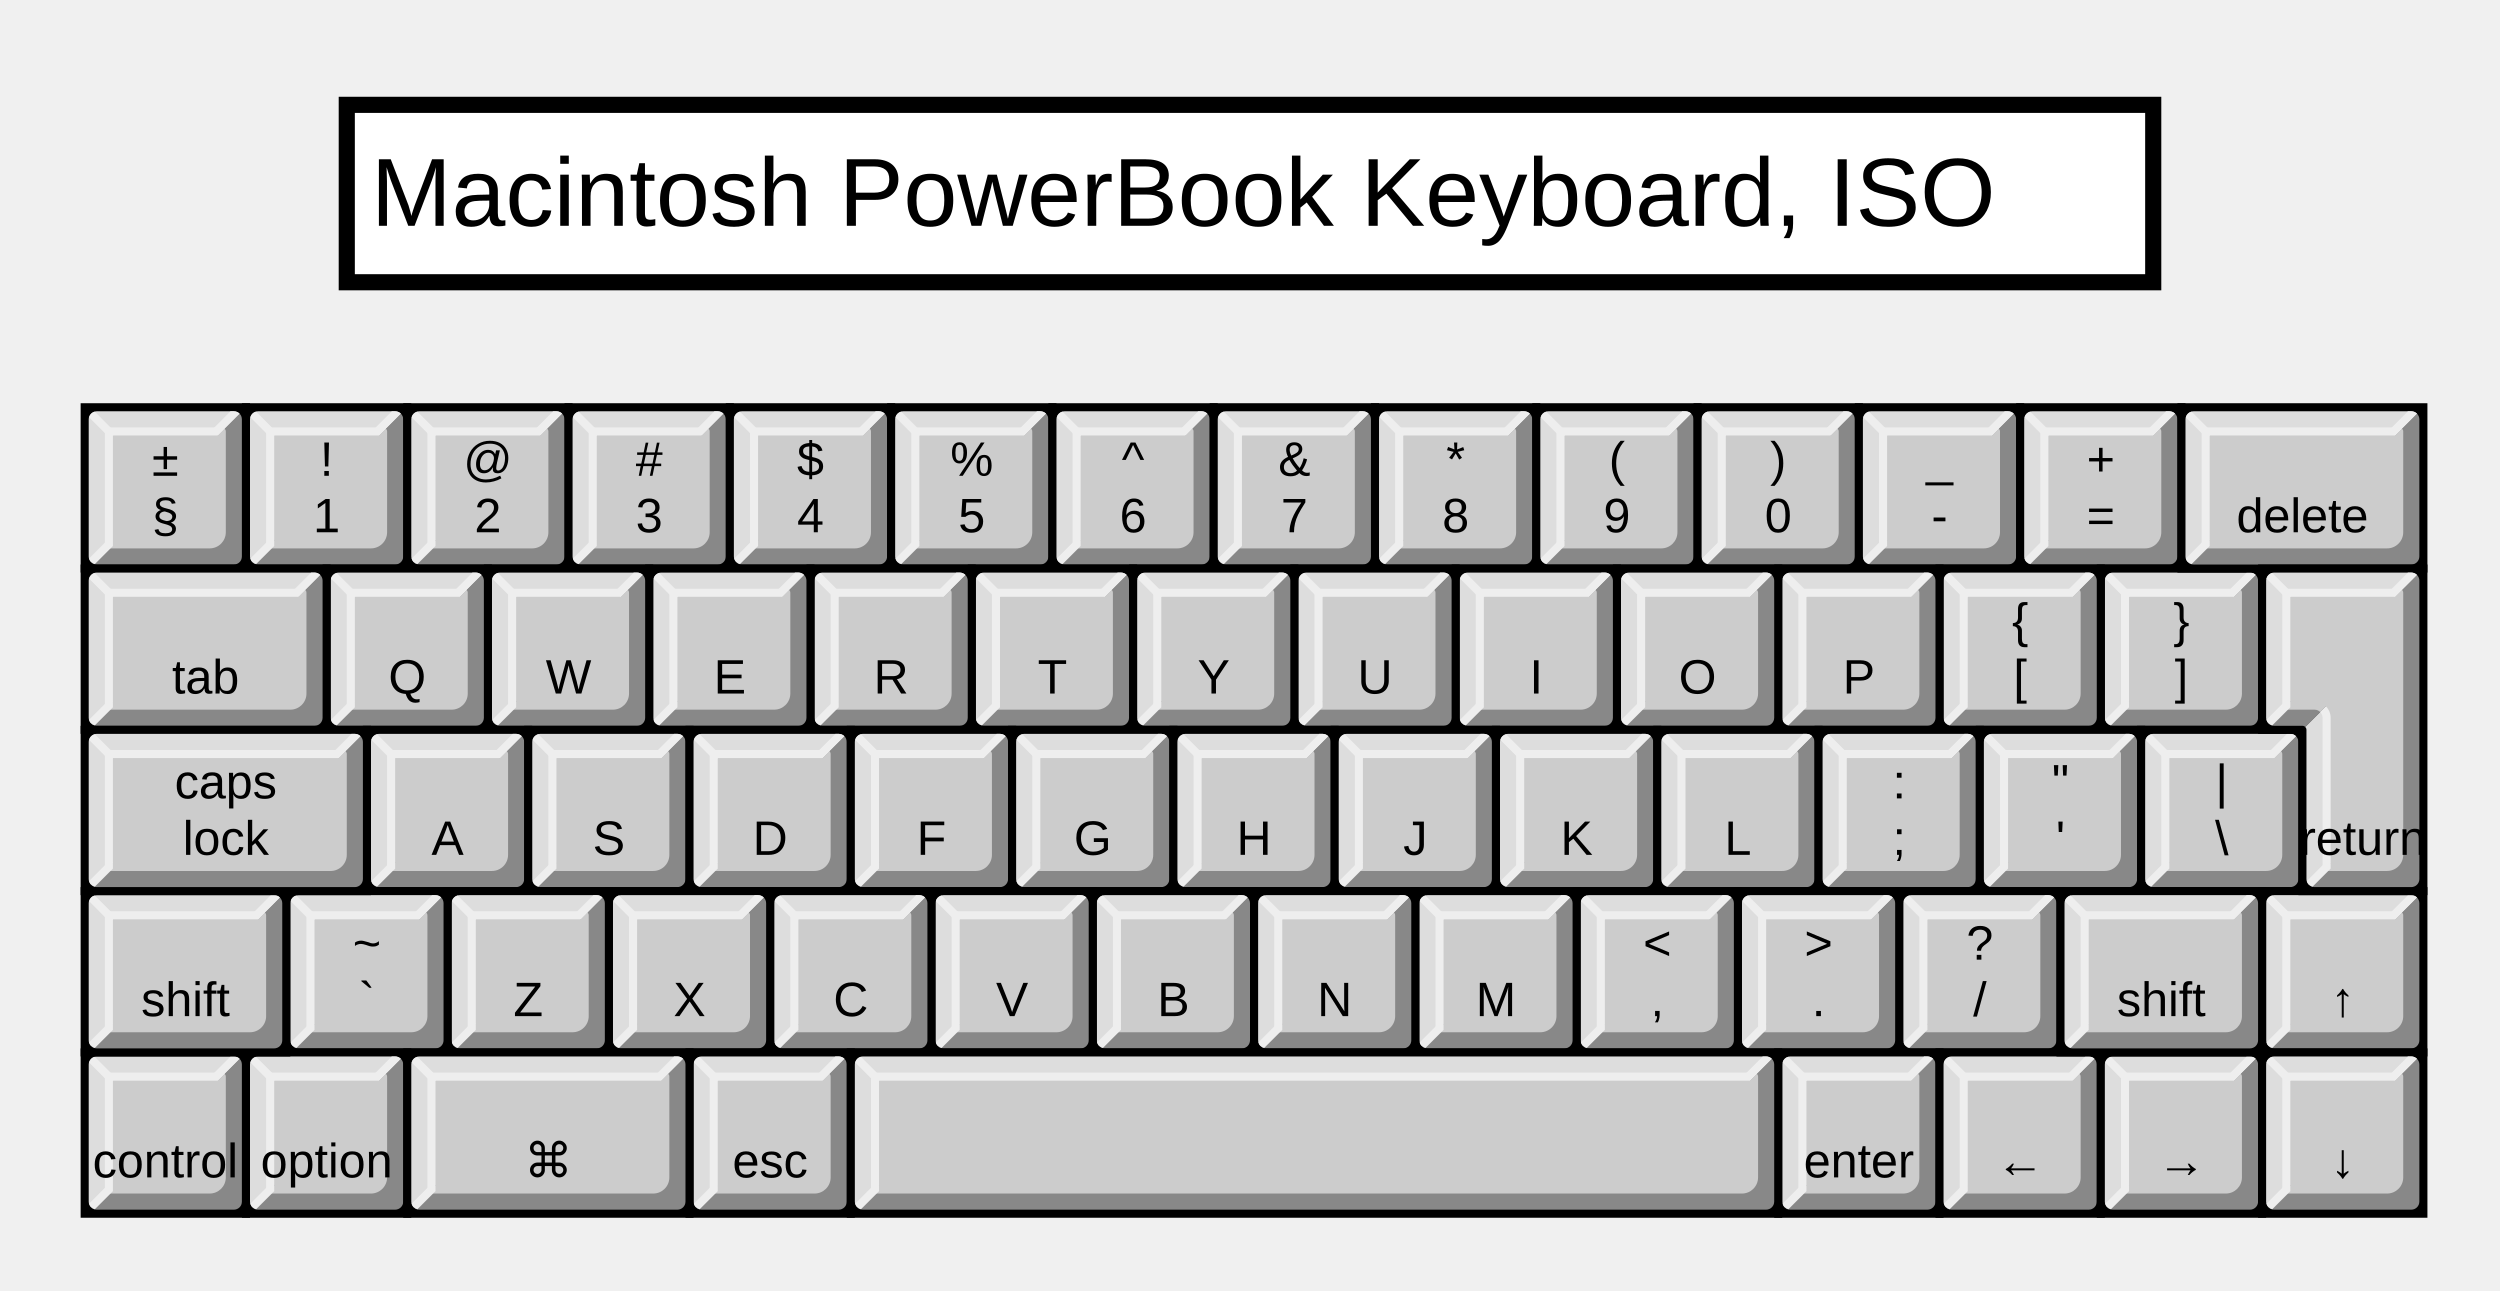
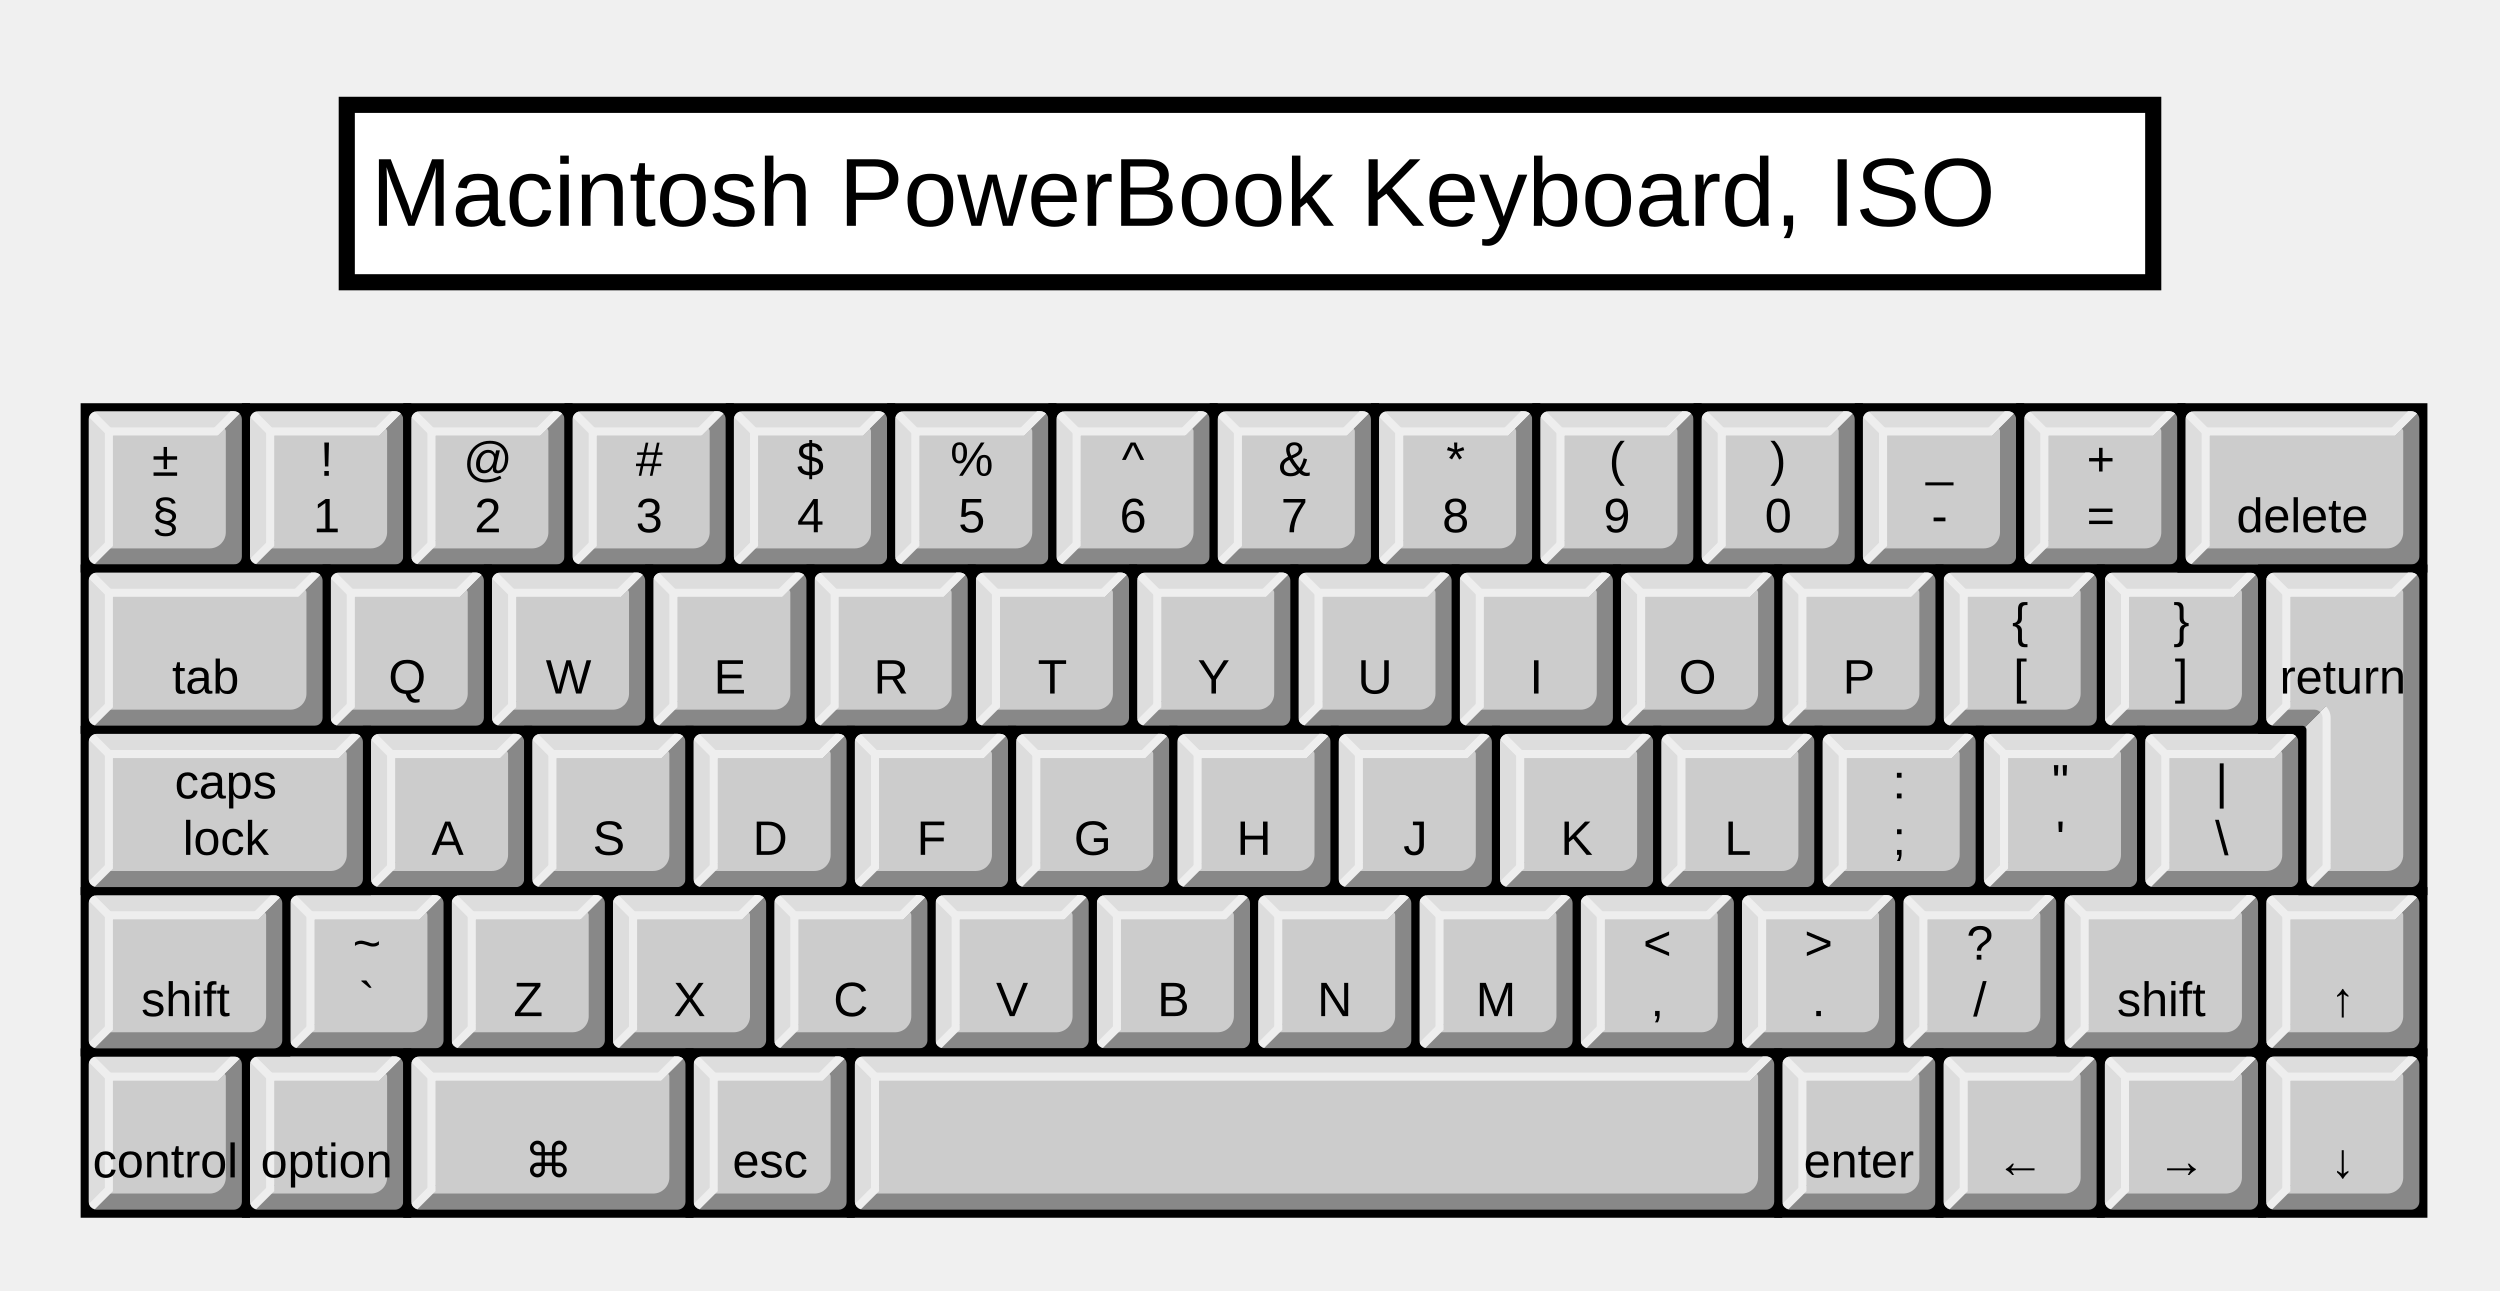
<svg xmlns="http://www.w3.org/2000/svg" xmlns:xlink="http://www.w3.org/1999/xlink" version="1.1" width="620" height="320" viewBox="0 0 310 160">
  <defs>
    <g id="shape0">
-       <path fill="#000000" d="M 16 5 L 16 16 L 5 16 L 5 5 Z M 0 0 L 0 5 L 0 16 L 0 21 L 21 21 L 21 16 L 21 5 L 21 0 Z" />
-       <path fill="#888888" d="M 19.707 1.293 L 16 5 L 16 16 L 5 16 L 1.293 19.707 C 1.474 19.888 1.724 20 2 20 L 19 20 C 19.553 20 20 19.553 20 19 L 20 16 L 20 5 L 20 2 C 20 1.724 19.888 1.474 19.707 1.293 Z" />
-       <path fill="#DDDDDD" d="M 2 1 C 1.448 1 1 1.448 1 2 L 1 5 L 1 16 L 1 19 C 1 19.276 1.112 19.526 1.293 19.707 L 5 16 L 5 16 L 5 5 L 16 5 L 16 5 L 19.707 1.293 C 19.526 1.112 19.276 1 19 1 Z" />
-       <path fill="#EEEEEE" d="M 3.5 3 C 3.224 3 3 3.224 3 3.5 L 3 5 L 3 16 L 3 17.5 C 3 17.639 3.056 17.764 3.146 17.854 L 5 16 L 5 16 L 5 5 L 16 5 L 16 5 L 17.854 3.146 C 17.764 3.056 17.639 3 17.5 3 Z" />
-       <path fill="#CCCCCC" d="M 17.854 3.146 L 17 4 L 4 4 L 4 5 L 4 16 L 4 17 L 3.146 17.854 C 3.237 17.944 3.362 18 3.5 18 L 16 18 L 16 18 L 16 18 C 17.104 18 18 17.104 18 16 L 18 16 L 18 5 L 18 3.5 C 18 3.362 17.944 3.237 17.854 3.146 Z" />
-       <path fill="#EEEEEE" d="M 18.586 1 L 16.293 3.293 L 17 4 L 19.707 1.293 C 19.526 1.112 19.276 1 19 1 Z M 1.756 1.049 C 1.405 1.14 1.14 1.405 1.049 1.756 L 3.646 4.353 L 4.354 3.646 L 1.756 1.049 Z M 3.646 16.646 L 1.049 19.244 C 1.14 19.595 1.405 19.86 1.756 19.951 L 4 17.707 L 4 17 L 3.646 16.646 Z" />
+       <g>
+         <path d="M 16 5 L 16 16 L 5 16 L 5 5 Z M 0 0 L 0 5 L 0 16 L 0 21 L 21 21 L 21 16 L 21 5 L 21 0 Z" fill="#000000" />
+         <path d="M 19.707 1.293 L 16 5 L 16 16 L 5 16 L 1.293 19.707 C 1.474 19.888 1.724 20 2 20 L 19 20 C 19.553 20 20 19.553 20 19 L 20 16 L 20 5 L 20 2 C 20 1.724 19.888 1.474 19.707 1.293 Z" fill="#888888" />
+         <path d="M 2 1 C 1.448 1 1 1.448 1 2 L 1 5 L 1 16 L 1 19 C 1 19.276 1.112 19.526 1.293 19.707 L 5 16 L 5 16 L 5 5 L 16 5 L 16 5 L 19.707 1.293 C 19.526 1.112 19.276 1 19 1 Z" fill="#dddddd" />
+         <path d="M 3.5 3 C 3.224 3 3 3.224 3 3.5 L 3 5 L 3 16 L 3 17.5 C 3 17.639 3.056 17.764 3.146 17.854 L 5 16 L 5 16 L 5 5 L 16 5 L 16 5 L 17.854 3.146 C 17.764 3.056 17.639 3 17.5 3 Z" fill="#eeeeee" />
+         <path d="M 17.854 3.146 L 17 4 L 4 4 L 4 5 L 4 16 L 4 17 L 3.146 17.854 C 3.237 17.944 3.362 18 3.5 18 L 16 18 L 16 18 L 16 18 C 17.104 18 18 17.104 18 16 L 18 16 L 18 5 L 18 3.5 C 18 3.362 17.944 3.237 17.854 3.146 Z" fill="#cccccc" />
+         <path d="M 18.586 1 L 16.293 3.293 L 17 4 L 19.707 1.293 C 19.526 1.112 19.276 1 19 1 Z M 1.756 1.049 C 1.405 1.14 1.14 1.405 1.049 1.756 L 3.646 4.353 L 4.354 3.646 L 1.756 1.049 Z M 3.646 16.646 L 1.049 19.244 C 1.14 19.595 1.405 19.86 1.756 19.951 L 4 17.707 L 4 17 L 3.646 16.646 Z" fill="#eeeeee" />
+       </g>
    </g>
    <g id="shape1">
-       <path fill="#000000" d="M 21 5 L 21 16 L 5 16 L 5 5 Z M 0 0 L 0 5 L 0 16 L 0 21 L 26 21 L 26 16 L 26 5 L 26 0 Z" />
-       <path fill="#888888" d="M 24.707 1.293 L 21 5 L 21 16 L 5 16 L 1.293 19.707 C 1.474 19.888 1.724 20 2 20 L 24 20 C 24.553 20 25 19.553 25 19 L 25 16 L 25 5 L 25 2 C 25 1.724 24.888 1.474 24.707 1.293 Z" />
-       <path fill="#DDDDDD" d="M 2 1 C 1.448 1 1 1.448 1 2 L 1 5 L 1 16 L 1 19 C 1 19.276 1.112 19.526 1.293 19.707 L 5 16 L 5 16 L 5 5 L 21 5 L 21 5 L 24.707 1.293 C 24.526 1.112 24.276 1 24 1 Z" />
-       <path fill="#EEEEEE" d="M 3.5 3 C 3.224 3 3 3.224 3 3.5 L 3 5 L 3 16 L 3 17.5 C 3 17.639 3.056 17.764 3.146 17.854 L 5 16 L 5 16 L 5 5 L 21 5 L 21 5 L 22.854 3.146 C 22.764 3.056 22.639 3 22.5 3 Z" />
-       <path fill="#CCCCCC" d="M 22.854 3.146 L 22 4 L 4 4 L 4 5 L 4 16 L 4 17 L 3.146 17.854 C 3.237 17.944 3.362 18 3.5 18 L 21 18 L 21 18 L 21 18 C 22.104 18 23 17.104 23 16 L 23 16 L 23 5 L 23 3.5 C 23 3.362 22.944 3.237 22.854 3.146 Z" />
-       <path fill="#EEEEEE" d="M 23.586 1 L 21.293 3.293 L 22 4 L 24.707 1.293 C 24.526 1.112 24.276 1 24 1 Z M 1.756 1.049 C 1.405 1.14 1.14 1.405 1.049 1.756 L 3.646 4.353 L 4.354 3.646 L 1.756 1.049 Z M 3.646 16.646 L 1.049 19.244 C 1.14 19.595 1.405 19.86 1.756 19.951 L 4 17.707 L 4 17 L 3.646 16.646 Z" />
+       <g>
+         <path d="M 21 5 L 21 16 L 5 16 L 5 5 Z M 0 0 L 0 5 L 0 16 L 0 21 L 26 21 L 26 16 L 26 5 L 26 0 Z" fill="#000000" />
+         <path d="M 24.707 1.293 L 21 5 L 21 16 L 5 16 L 1.293 19.707 C 1.474 19.888 1.724 20 2 20 L 24 20 C 24.553 20 25 19.553 25 19 L 25 16 L 25 5 L 25 2 C 25 1.724 24.888 1.474 24.707 1.293 Z" fill="#888888" />
+         <path d="M 2 1 C 1.448 1 1 1.448 1 2 L 1 5 L 1 16 L 1 19 C 1 19.276 1.112 19.526 1.293 19.707 L 5 16 L 5 16 L 5 5 L 21 5 L 21 5 L 24.707 1.293 C 24.526 1.112 24.276 1 24 1 Z" fill="#dddddd" />
+         <path d="M 3.5 3 C 3.224 3 3 3.224 3 3.5 L 3 5 L 3 16 L 3 17.5 C 3 17.639 3.056 17.764 3.146 17.854 L 5 16 L 5 16 L 5 5 L 21 5 L 21 5 L 22.854 3.146 C 22.764 3.056 22.639 3 22.5 3 Z" fill="#eeeeee" />
+         <path d="M 22.854 3.146 L 22 4 L 4 4 L 4 5 L 4 16 L 4 17 L 3.146 17.854 C 3.237 17.944 3.362 18 3.5 18 L 21 18 L 21 18 L 21 18 C 22.104 18 23 17.104 23 16 L 23 16 L 23 5 L 23 3.5 C 23 3.362 22.944 3.237 22.854 3.146 Z" fill="#cccccc" />
+         <path d="M 23.586 1 L 21.293 3.293 L 22 4 L 24.707 1.293 C 24.526 1.112 24.276 1 24 1 Z M 1.756 1.049 C 1.405 1.14 1.14 1.405 1.049 1.756 L 3.646 4.353 L 4.354 3.646 L 1.756 1.049 Z M 3.646 16.646 L 1.049 19.244 C 1.14 19.595 1.405 19.86 1.756 19.951 L 4 17.707 L 4 17 L 3.646 16.646 Z" fill="#eeeeee" />
+       </g>
    </g>
    <g id="shape2">
-       <path fill="#000000" d="M 0 0 L 0 5 L 0 16 L 0 21 L 26 21 L 26 16 L 5 16 L 5 5 L 26 5 L 26 0 Z M 26 0 L 26 5 L 26 16 L 26 21 L 31 21 L 31 16 L 31 5 L 31 0 Z" />
-       <path fill="#888888" d="M 5 16 L 1.293 19.707 C 1.474 19.888 1.724 20 2 20 L 26 20 L 26 16 Z M 29.707 1.293 L 26 5 L 26 16 L 26 20 L 29 20 C 29.553 20 30 19.553 30 19 L 30 16 L 30 5 L 30 2 C 30 1.724 29.888 1.474 29.707 1.293 Z" />
-       <path fill="#DDDDDD" d="M 26 1 L 26 5 L 29.707 1.293 C 29.526 1.112 29.276 1 29 1 Z M 2 1 C 1.448 1 1 1.448 1 2 L 1 5 L 1 16 L 1 19 C 1 19.276 1.112 19.526 1.293 19.707 L 5 16 L 5 16 L 5 5 L 26 5 L 26 1 Z" />
-       <path fill="#EEEEEE" d="M 26 3 L 26 5 L 27.854 3.146 C 27.764 3.056 27.639 3 27.5 3 Z M 3.5 3 C 3.224 3 3 3.224 3 3.5 L 3 5 L 3 16 L 3 17.5 C 3 17.639 3.056 17.764 3.146 17.854 L 5 16 L 5 16 L 5 5 L 26 5 L 26 3 Z" />
-       <path fill="#CCCCCC" d="M 27.854 3.146 L 27 4 L 26 4 L 26 5 L 26 5 L 26 4 L 4 4 L 4 5 L 4 16 L 4 17 L 3.146 17.854 C 3.237 17.944 3.362 18 3.5 18 L 26 18 L 26 16 L 26 16 L 26 18 C 27.104 18 28 17.104 28 16 L 28 16 L 28 5 L 28 3.5 C 28 3.362 27.944 3.237 27.854 3.146 Z" />
-       <path fill="#EEEEEE" d="M 28.586 1 L 26.293 3.293 L 27 4 L 29.707 1.293 C 29.526 1.112 29.276 1 29 1 Z M 1.756 1.049 C 1.405 1.14 1.14 1.405 1.049 1.756 L 3.646 4.353 L 4.354 3.646 L 1.756 1.049 Z M 3.646 16.646 L 1.049 19.244 C 1.14 19.595 1.405 19.86 1.756 19.951 L 4 17.707 L 4 17 L 3.646 16.646 Z" />
+       <g>
+         <path d="M 0 0 L 0 5 L 0 16 L 0 21 L 26 21 L 26 16 L 5 16 L 5 5 L 26 5 L 26 0 Z M 26 0 L 26 5 L 26 16 L 26 21 L 31 21 L 31 16 L 31 5 L 31 0 Z" fill="#000000" />
+         <path d="M 5 16 L 1.293 19.707 C 1.474 19.888 1.724 20 2 20 L 26 20 L 26 16 Z M 29.707 1.293 L 26 5 L 26 16 L 26 20 L 29 20 C 29.553 20 30 19.553 30 19 L 30 16 L 30 5 L 30 2 C 30 1.724 29.888 1.474 29.707 1.293 Z" fill="#888888" />
+         <path d="M 26 1 L 26 5 L 29.707 1.293 C 29.526 1.112 29.276 1 29 1 Z M 2 1 C 1.448 1 1 1.448 1 2 L 1 5 L 1 16 L 1 19 C 1 19.276 1.112 19.526 1.293 19.707 L 5 16 L 5 16 L 5 5 L 26 5 L 26 1 Z" fill="#dddddd" />
+         <path d="M 26 3 L 26 5 L 27.854 3.146 C 27.764 3.056 27.639 3 27.5 3 Z M 3.5 3 C 3.224 3 3 3.224 3 3.5 L 3 5 L 3 16 L 3 17.5 C 3 17.639 3.056 17.764 3.146 17.854 L 5 16 L 5 16 L 5 5 L 26 5 L 26 3 Z" fill="#eeeeee" />
+         <path d="M 27.854 3.146 L 27 4 L 26 4 L 26 5 L 26 5 L 26 4 L 4 4 L 4 5 L 4 16 L 4 17 L 3.146 17.854 C 3.237 17.944 3.362 18 3.5 18 L 26 18 L 26 16 L 26 16 L 26 18 C 27.104 18 28 17.104 28 16 L 28 16 L 28 5 L 28 3.5 C 28 3.362 27.944 3.237 27.854 3.146 Z" fill="#cccccc" />
+         <path d="M 28.586 1 L 26.293 3.293 L 27 4 L 29.707 1.293 C 29.526 1.112 29.276 1 29 1 Z M 1.756 1.049 C 1.405 1.14 1.14 1.405 1.049 1.756 L 3.646 4.353 L 4.354 3.646 L 1.756 1.049 Z M 3.646 16.646 L 1.049 19.244 C 1.14 19.595 1.405 19.86 1.756 19.951 L 4 17.707 L 4 17 L 3.646 16.646 Z" fill="#eeeeee" />
+       </g>
    </g>
    <g id="shape3">
-       <path fill="#000000" d="M 0 0 L 0 5 L 0 16 L 0 21 L 31 21 L 31 16 L 5 16 L 5 5 L 31 5 L 31 0 Z M 31 0 L 31 5 L 31 16 L 31 21 L 36 21 L 36 16 L 36 5 L 36 0 Z" />
-       <path fill="#888888" d="M 5 16 L 1.293 19.707 C 1.474 19.888 1.724 20 2 20 L 31 20 L 31 16 Z M 34.707 1.293 L 31 5 L 31 16 L 31 20 L 34 20 C 34.553 20 35 19.553 35 19 L 35 16 L 35 5 L 35 2 C 35 1.724 34.888 1.474 34.707 1.293 Z" />
-       <path fill="#DDDDDD" d="M 31 1 L 31 5 L 34.707 1.293 C 34.526 1.112 34.276 1 34 1 Z M 2 1 C 1.448 1 1 1.448 1 2 L 1 5 L 1 16 L 1 19 C 1 19.276 1.112 19.526 1.293 19.707 L 5 16 L 5 16 L 5 5 L 31 5 L 31 1 Z" />
-       <path fill="#EEEEEE" d="M 31 3 L 31 5 L 32.854 3.146 C 32.764 3.056 32.639 3 32.5 3 Z M 3.5 3 C 3.224 3 3 3.224 3 3.5 L 3 5 L 3 16 L 3 17.5 C 3 17.639 3.056 17.764 3.146 17.854 L 5 16 L 5 16 L 5 5 L 31 5 L 31 3 Z" />
-       <path fill="#CCCCCC" d="M 32.854 3.146 L 32 4 L 31 4 L 31 5 L 31 5 L 31 4 L 4 4 L 4 5 L 4 16 L 4 17 L 3.146 17.854 C 3.237 17.944 3.362 18 3.5 18 L 31 18 L 31 16 L 31 16 L 31 18 C 32.104 18 33 17.104 33 16 L 33 16 L 33 5 L 33 3.5 C 33 3.362 32.944 3.237 32.854 3.146 Z" />
-       <path fill="#EEEEEE" d="M 33.586 1 L 31.293 3.293 L 32 4 L 34.707 1.293 C 34.526 1.112 34.276 1 34 1 Z M 1.756 1.049 C 1.405 1.14 1.14 1.405 1.049 1.756 L 3.646 4.353 L 4.354 3.646 L 1.756 1.049 Z M 3.646 16.646 L 1.049 19.244 C 1.14 19.595 1.405 19.86 1.756 19.951 L 4 17.707 L 4 17 L 3.646 16.646 Z" />
+       <g>
+         <path d="M 0 0 L 0 5 L 0 16 L 0 21 L 31 21 L 31 16 L 5 16 L 5 5 L 31 5 L 31 0 Z M 31 0 L 31 5 L 31 16 L 31 21 L 36 21 L 36 16 L 36 5 L 36 0 Z" fill="#000000" />
+         <path d="M 5 16 L 1.293 19.707 C 1.474 19.888 1.724 20 2 20 L 31 20 L 31 16 Z M 34.707 1.293 L 31 5 L 31 16 L 31 20 L 34 20 C 34.553 20 35 19.553 35 19 L 35 16 L 35 5 L 35 2 C 35 1.724 34.888 1.474 34.707 1.293 Z" fill="#888888" />
+         <path d="M 31 1 L 31 5 L 34.707 1.293 C 34.526 1.112 34.276 1 34 1 Z M 2 1 C 1.448 1 1 1.448 1 2 L 1 5 L 1 16 L 1 19 C 1 19.276 1.112 19.526 1.293 19.707 L 5 16 L 5 16 L 5 5 L 31 5 L 31 1 Z" fill="#dddddd" />
+         <path d="M 31 3 L 31 5 L 32.854 3.146 C 32.764 3.056 32.639 3 32.5 3 Z M 3.5 3 C 3.224 3 3 3.224 3 3.5 L 3 5 L 3 16 L 3 17.5 C 3 17.639 3.056 17.764 3.146 17.854 L 5 16 L 5 16 L 5 5 L 31 5 L 31 3 Z" fill="#eeeeee" />
+         <path d="M 32.854 3.146 L 32 4 L 31 4 L 31 5 L 31 5 L 31 4 L 4 4 L 4 5 L 4 16 L 4 17 L 3.146 17.854 C 3.237 17.944 3.362 18 3.5 18 L 31 18 L 31 16 L 31 16 L 31 18 C 32.104 18 33 17.104 33 16 L 33 16 L 33 5 L 33 3.5 C 33 3.362 32.944 3.237 32.854 3.146 Z" fill="#cccccc" />
+         <path d="M 33.586 1 L 31.293 3.293 L 32 4 L 34.707 1.293 C 34.526 1.112 34.276 1 34 1 Z M 1.756 1.049 C 1.405 1.14 1.14 1.405 1.049 1.756 L 3.646 4.353 L 4.354 3.646 L 1.756 1.049 Z M 3.646 16.646 L 1.049 19.244 C 1.14 19.595 1.405 19.86 1.756 19.951 L 4 17.707 L 4 17 L 3.646 16.646 Z" fill="#eeeeee" />
+       </g>
    </g>
    <g id="shape4">
-       <path fill="#000000" d="M 111 5 L 111 16 L 5 16 L 5 5 Z M 0 0 L 0 5 L 0 16 L 0 21 L 116 21 L 116 16 L 116 5 L 116 0 Z" />
-       <path fill="#888888" d="M 114.707 1.293 L 111 5 L 111 16 L 5 16 L 1.293 19.707 C 1.474 19.888 1.724 20 2 20 L 114 20 C 114.553 20 115 19.553 115 19 L 115 16 L 115 5 L 115 2 C 115 1.724 114.888 1.474 114.707 1.293 Z" />
-       <path fill="#DDDDDD" d="M 2 1 C 1.448 1 1 1.448 1 2 L 1 5 L 1 16 L 1 19 C 1 19.276 1.112 19.526 1.293 19.707 L 5 16 L 5 16 L 5 5 L 111 5 L 111 5 L 114.707 1.293 C 114.526 1.112 114.276 1 114 1 Z" />
-       <path fill="#EEEEEE" d="M 3.5 3 C 3.224 3 3 3.224 3 3.5 L 3 5 L 3 16 L 3 17.5 C 3 17.639 3.056 17.764 3.146 17.854 L 5 16 L 5 16 L 5 5 L 111 5 L 111 5 L 112.854 3.146 C 112.764 3.056 112.639 3 112.5 3 Z" />
-       <path fill="#CCCCCC" d="M 112.854 3.146 L 112 4 L 4 4 L 4 5 L 4 16 L 4 17 L 3.146 17.854 C 3.237 17.944 3.362 18 3.5 18 L 111 18 L 111 18 L 111 18 C 112.104 18 113 17.104 113 16 L 113 16 L 113 5 L 113 3.5 C 113 3.362 112.944 3.237 112.854 3.146 Z" />
-       <path fill="#EEEEEE" d="M 113.586 1 L 111.293 3.293 L 112 4 L 114.707 1.293 C 114.526 1.112 114.276 1 114 1 Z M 1.756 1.049 C 1.405 1.14 1.14 1.405 1.049 1.756 L 3.646 4.353 L 4.354 3.646 L 1.756 1.049 Z M 3.646 16.646 L 1.049 19.244 C 1.14 19.595 1.405 19.86 1.756 19.951 L 4 17.707 L 4 17 L 3.646 16.646 Z" />
+       <g>
+         <path d="M 111 5 L 111 16 L 5 16 L 5 5 Z M 0 0 L 0 5 L 0 16 L 0 21 L 116 21 L 116 16 L 116 5 L 116 0 Z" fill="#000000" />
+         <path d="M 114.707 1.293 L 111 5 L 111 16 L 5 16 L 1.293 19.707 C 1.474 19.888 1.724 20 2 20 L 114 20 C 114.553 20 115 19.553 115 19 L 115 16 L 115 5 L 115 2 C 115 1.724 114.888 1.474 114.707 1.293 Z" fill="#888888" />
+         <path d="M 2 1 C 1.448 1 1 1.448 1 2 L 1 5 L 1 16 L 1 19 C 1 19.276 1.112 19.526 1.293 19.707 L 5 16 L 5 16 L 5 5 L 111 5 L 111 5 L 114.707 1.293 C 114.526 1.112 114.276 1 114 1 Z" fill="#dddddd" />
+         <path d="M 3.5 3 C 3.224 3 3 3.224 3 3.5 L 3 5 L 3 16 L 3 17.5 C 3 17.639 3.056 17.764 3.146 17.854 L 5 16 L 5 16 L 5 5 L 111 5 L 111 5 L 112.854 3.146 C 112.764 3.056 112.639 3 112.5 3 Z" fill="#eeeeee" />
+         <path d="M 112.854 3.146 L 112 4 L 4 4 L 4 5 L 4 16 L 4 17 L 3.146 17.854 C 3.237 17.944 3.362 18 3.5 18 L 111 18 L 111 18 L 111 18 C 112.104 18 113 17.104 113 16 L 113 16 L 113 5 L 113 3.5 C 113 3.362 112.944 3.237 112.854 3.146 Z" fill="#cccccc" />
+         <path d="M 113.586 1 L 111.293 3.293 L 112 4 L 114.707 1.293 C 114.526 1.112 114.276 1 114 1 Z M 1.756 1.049 C 1.405 1.14 1.14 1.405 1.049 1.756 L 3.646 4.353 L 4.354 3.646 L 1.756 1.049 Z M 3.646 16.646 L 1.049 19.244 C 1.14 19.595 1.405 19.86 1.756 19.951 L 4 17.707 L 4 17 L 3.646 16.646 Z" fill="#eeeeee" />
+       </g>
    </g>
    <g id="shape5">
-       <path fill="#000000" d="M 16 5 L 16 21 L 16 24 L 16 36 L 10 36 L 10 21 L 10 16 L 5 16 L 5 5 Z M 0 0 L 0 5 L 0 16 L 0 21 L 5 21 L 5 36 L 5 41 L 21 41 L 21 36 L 21 24 L 21 21 L 21 5 L 21 0 Z" />
-       <path fill="#888888" d="M 5 16 L 1.293 19.707 C 1.474 19.888 1.724 20 2 20 L 5.5 20 C 5.639 20 5.764 20.056 5.854 20.146 L 10 16 Z M 19.707 1.293 L 16 5 L 16 21 L 16 24 L 16 36 L 10 36 L 6.293 39.707 C 6.474 39.888 6.724 40 7 40 L 19 40 C 19.553 40 20 39.553 20 39 L 20 36 L 20 24 L 20 21 L 20 5 L 20 2 C 20 1.724 19.888 1.474 19.707 1.293 Z" />
-       <path fill="#DDDDDD" d="M 2 1 C 1.448 1 1 1.448 1 2 L 1 5 L 1 16 L 1 19 C 1 19.276 1.112 19.526 1.293 19.707 L 5 16 L 5 16 L 5 5 L 16 5 L 16 5 L 19.707 1.293 C 19.526 1.112 19.276 1 19 1 Z M 10 16 L 5.854 20.146 C 5.944 20.237 6 20.362 6 20.5 L 6 21 L 6 36 L 6 39 C 6 39.276 6.112 39.526 6.293 39.707 L 10 36 L 10 21 L 10 16 Z" />
-       <path fill="#EEEEEE" d="M 3.5 3 C 3.224 3 3 3.224 3 3.5 L 3 5 L 3 16 L 3 17.5 C 3 17.639 3.056 17.764 3.146 17.854 L 5 16 L 5 16 L 5 5 L 16 5 L 16 5 L 17.854 3.146 C 17.764 3.056 17.639 3 17.5 3 Z M 10 16 L 7.707 18.293 C 7.888 18.474 8 18.724 8 19 L 8 21 L 8 36 L 8 37.5 C 8 37.639 8.056 37.764 8.146 37.854 L 10 36 L 10 21 L 10 16 Z" />
-       <path fill="#CCCCCC" d="M 17.854 3.146 L 17 4 L 4 4 L 4 5 L 4 16 L 4 17 L 3.146 17.854 C 3.237 17.944 3.362 18 3.5 18 L 7 18 C 7.276 18 7.526 18.112 7.707 18.293 L 8.414 17.586 C 8.776 17.948 9 18.448 9 19 L 9 21 L 9 36 L 9 37 L 8.146 37.854 C 8.237 37.944 8.362 38 8.5 38 L 16 38 L 16 38 L 16 38 C 17.104 38 18 37.104 18 36 L 18 24 L 18 21 L 18 5 L 18 3.5 C 18 3.362 17.944 3.237 17.854 3.146 Z" />
-       <path fill="#EEEEEE" d="M 18.586 1 L 16.293 3.293 L 17 4 L 19.707 1.293 C 19.526 1.112 19.276 1 19 1 Z M 1.756 1.049 C 1.405 1.14 1.14 1.405 1.049 1.756 L 3.646 4.353 L 4.354 3.646 L 1.756 1.049 Z M 3.646 16.646 L 1.049 19.244 C 1.14 19.595 1.405 19.86 1.756 19.951 L 4 17.707 L 4 17 L 3.646 16.646 Z M 8.646 36.646 L 6.049 39.244 C 6.14 39.595 6.405 39.86 6.756 39.951 L 9 37.707 L 9 37 L 8.646 36.646 Z" />
+       <g>
+         <path d="M 16 5 L 16 21 L 16 23.5 L 16 36 L 10 36 L 10 21 L 10 16 L 5 16 L 5 5 Z M 0 0 L 0 5 L 0 16 L 0 21 L 5 21 L 5 36 L 5 41 L 21 41 L 21 36 L 21 23.5 L 21 21 L 21 5 L 21 0 Z" fill="#000000" />
+         <path d="M 5 16 L 1.293 19.707 C 1.474 19.888 1.724 20 2 20 L 5.5 20 C 5.639 20 5.764 20.056 5.854 20.146 L 10 16 Z M 19.707 1.293 L 16 5 L 16 21 L 16 23.5 L 16 36 L 10 36 L 6.293 39.707 C 6.474 39.888 6.724 40 7 40 L 19 40 C 19.553 40 20 39.553 20 39 L 20 36 L 20 23.5 L 20 21 L 20 5 L 20 2 C 20 1.724 19.888 1.474 19.707 1.293 Z" fill="#888888" />
+         <path d="M 2 1 C 1.448 1 1 1.448 1 2 L 1 5 L 1 16 L 1 19 C 1 19.276 1.112 19.526 1.293 19.707 L 5 16 L 5 16 L 5 5 L 16 5 L 16 5 L 19.707 1.293 C 19.526 1.112 19.276 1 19 1 Z M 10 16 L 5.854 20.146 C 5.944 20.237 6 20.362 6 20.5 L 6 21 L 6 36 L 6 39 C 6 39.276 6.112 39.526 6.293 39.707 L 10 36 L 10 21 L 10 16 Z" fill="#dddddd" />
+         <path d="M 3.5 3 C 3.224 3 3 3.224 3 3.5 L 3 5 L 3 16 L 3 17.5 C 3 17.639 3.056 17.764 3.146 17.854 L 5 16 L 5 16 L 5 5 L 16 5 L 16 5 L 17.854 3.146 C 17.764 3.056 17.639 3 17.5 3 Z M 10 16 L 7.707 18.293 C 7.888 18.474 8 18.724 8 19 L 8 21 L 8 36 L 8 37.5 C 8 37.639 8.056 37.764 8.146 37.854 L 10 36 L 10 21 L 10 16 Z" fill="#eeeeee" />
+         <path d="M 17.854 3.146 L 17 4 L 4 4 L 4 5 L 4 16 L 4 17 L 3.146 17.854 C 3.237 17.944 3.362 18 3.5 18 L 7 18 C 7.276 18 7.526 18.112 7.707 18.293 L 8.414 17.586 C 8.776 17.948 9 18.448 9 19 L 9 21 L 9 36 L 9 37 L 8.146 37.854 C 8.237 37.944 8.362 38 8.5 38 L 16 38 L 16 38 L 16 38 C 17.104 38 18 37.104 18 36 L 18 23.5 L 18 21 L 18 5 L 18 3.5 C 18 3.362 17.944 3.237 17.854 3.146 Z" fill="#cccccc" />
+         <path d="M 18.586 1 L 16.293 3.293 L 17 4 L 19.707 1.293 C 19.526 1.112 19.276 1 19 1 Z M 1.756 1.049 C 1.405 1.14 1.14 1.405 1.049 1.756 L 3.646 4.353 L 4.354 3.646 L 1.756 1.049 Z M 3.646 16.646 L 1.049 19.244 C 1.14 19.595 1.405 19.86 1.756 19.951 L 4 17.707 L 4 17 L 3.646 16.646 Z M 8.646 36.646 L 6.049 39.244 C 6.14 39.595 6.405 39.86 6.756 39.951 L 9 37.707 L 9 37 L 8.646 36.646 Z" fill="#eeeeee" />
+       </g>
    </g>
  </defs>
-   <path class="textarea" d="M 43.0 13.0 L 43.0 35.0 L 267.0 35.0 L 267.0 13.0 Z" fill="white" stroke="black" stroke-width="2" />
+   <path class="textarea" d="M 43 13 L 43 35 L 267 35 L 267 13 Z" fill="white" stroke="black" stroke-width="2" />
  <text class="keyboardName" x="46" y="28" font-family="Arial" font-size="12">Macintosh PowerBook Keyboard, ISO</text>
  <g class="keyboard keyboardId13">
    <g class="key keyCode10">
      <use xlink:href="#shape0" transform="translate(10 50)" />
      <text x="20.5" y="59.0" text-anchor="middle" font-family="Arial" font-size="6">±</text>
      <text x="20.5" y="66.0" text-anchor="middle" font-family="Arial" font-size="6">§</text>
    </g>
    <g class="key keyCode18">
      <use xlink:href="#shape0" transform="translate(30 50)" />
      <text x="40.5" y="59.0" text-anchor="middle" font-family="Arial" font-size="6">!</text>
      <text x="40.5" y="66.0" text-anchor="middle" font-family="Arial" font-size="6">1</text>
    </g>
    <g class="key keyCode19">
      <use xlink:href="#shape0" transform="translate(50 50)" />
      <text x="60.5" y="59.0" text-anchor="middle" font-family="Arial" font-size="6">@</text>
      <text x="60.5" y="66.0" text-anchor="middle" font-family="Arial" font-size="6">2</text>
    </g>
    <g class="key keyCode20">
      <use xlink:href="#shape0" transform="translate(70 50)" />
      <text x="80.5" y="59.0" text-anchor="middle" font-family="Arial" font-size="6">#</text>
      <text x="80.5" y="66.0" text-anchor="middle" font-family="Arial" font-size="6">3</text>
    </g>
    <g class="key keyCode21">
      <use xlink:href="#shape0" transform="translate(90 50)" />
      <text x="100.5" y="59.0" text-anchor="middle" font-family="Arial" font-size="6">$</text>
      <text x="100.5" y="66.0" text-anchor="middle" font-family="Arial" font-size="6">4</text>
    </g>
    <g class="key keyCode23">
      <use xlink:href="#shape0" transform="translate(110 50)" />
      <text x="120.5" y="59.0" text-anchor="middle" font-family="Arial" font-size="6">%</text>
      <text x="120.5" y="66.0" text-anchor="middle" font-family="Arial" font-size="6">5</text>
    </g>
    <g class="key keyCode22">
      <use xlink:href="#shape0" transform="translate(130 50)" />
      <text x="140.5" y="59.0" text-anchor="middle" font-family="Arial" font-size="6">^</text>
      <text x="140.5" y="66.0" text-anchor="middle" font-family="Arial" font-size="6">6</text>
    </g>
    <g class="key keyCode26">
      <use xlink:href="#shape0" transform="translate(150 50)" />
      <text x="160.5" y="59.0" text-anchor="middle" font-family="Arial" font-size="6">&amp;</text>
      <text x="160.5" y="66.0" text-anchor="middle" font-family="Arial" font-size="6">7</text>
    </g>
    <g class="key keyCode28">
      <use xlink:href="#shape0" transform="translate(170 50)" />
      <text x="180.5" y="59.0" text-anchor="middle" font-family="Arial" font-size="6">*</text>
      <text x="180.5" y="66.0" text-anchor="middle" font-family="Arial" font-size="6">8</text>
    </g>
    <g class="key keyCode25">
      <use xlink:href="#shape0" transform="translate(190 50)" />
      <text x="200.5" y="59.0" text-anchor="middle" font-family="Arial" font-size="6">(</text>
      <text x="200.5" y="66.0" text-anchor="middle" font-family="Arial" font-size="6">9</text>
    </g>
    <g class="key keyCode29">
      <use xlink:href="#shape0" transform="translate(210 50)" />
      <text x="220.5" y="59.0" text-anchor="middle" font-family="Arial" font-size="6">)</text>
      <text x="220.5" y="66.0" text-anchor="middle" font-family="Arial" font-size="6">0</text>
    </g>
    <g class="key keyCode27">
      <use xlink:href="#shape0" transform="translate(230 50)" />
      <text x="240.5" y="59.0" text-anchor="middle" font-family="Arial" font-size="6">_</text>
      <text x="240.5" y="66.0" text-anchor="middle" font-family="Arial" font-size="6">-</text>
    </g>
    <g class="key keyCode24">
      <use xlink:href="#shape0" transform="translate(250 50)" />
      <text x="260.5" y="59.0" text-anchor="middle" font-family="Arial" font-size="6">+</text>
      <text x="260.5" y="66.0" text-anchor="middle" font-family="Arial" font-size="6">=</text>
    </g>
    <g class="key keyCode30">
      <use xlink:href="#shape0" transform="translate(260 70)" />
      <text x="270.5" y="79.0" text-anchor="middle" font-family="Arial" font-size="6">}</text>
      <text x="270.5" y="86.0" text-anchor="middle" font-family="Arial" font-size="6">]</text>
    </g>
    <g class="key keyCode33">
      <use xlink:href="#shape0" transform="translate(240 70)" />
      <text x="250.5" y="79.0" text-anchor="middle" font-family="Arial" font-size="6">{</text>
      <text x="250.5" y="86.0" text-anchor="middle" font-family="Arial" font-size="6">[</text>
    </g>
    <g class="key keyCode35">
      <use xlink:href="#shape0" transform="translate(220 70)" />
      <text x="230.5" y="86.0" text-anchor="middle" font-family="Arial" font-size="6">P</text>
    </g>
    <g class="key keyCode31">
      <use xlink:href="#shape0" transform="translate(200 70)" />
      <text x="210.5" y="86.0" text-anchor="middle" font-family="Arial" font-size="6">O</text>
    </g>
    <g class="key keyCode34">
      <use xlink:href="#shape0" transform="translate(180 70)" />
      <text x="190.5" y="86.0" text-anchor="middle" font-family="Arial" font-size="6">I</text>
    </g>
    <g class="key keyCode32">
      <use xlink:href="#shape0" transform="translate(160 70)" />
      <text x="170.5" y="86.0" text-anchor="middle" font-family="Arial" font-size="6">U</text>
    </g>
    <g class="key keyCode16">
      <use xlink:href="#shape0" transform="translate(140 70)" />
      <text x="150.5" y="86.0" text-anchor="middle" font-family="Arial" font-size="6">Y</text>
    </g>
    <g class="key keyCode17">
      <use xlink:href="#shape0" transform="translate(120 70)" />
      <text x="130.5" y="86.0" text-anchor="middle" font-family="Arial" font-size="6">T</text>
    </g>
    <g class="key keyCode15">
      <use xlink:href="#shape0" transform="translate(100 70)" />
      <text x="110.5" y="86.0" text-anchor="middle" font-family="Arial" font-size="6">R</text>
    </g>
    <g class="key keyCode14">
      <use xlink:href="#shape0" transform="translate(80 70)" />
      <text x="90.5" y="86.0" text-anchor="middle" font-family="Arial" font-size="6">E</text>
    </g>
    <g class="key keyCode13">
      <use xlink:href="#shape0" transform="translate(60 70)" />
      <text x="70.5" y="86.0" text-anchor="middle" font-family="Arial" font-size="6">W</text>
    </g>
    <g class="key keyCode12">
      <use xlink:href="#shape0" transform="translate(40 70)" />
      <text x="50.5" y="86.0" text-anchor="middle" font-family="Arial" font-size="6">Q</text>
    </g>
    <g class="key keyCode0">
      <use xlink:href="#shape0" transform="translate(45 90)" />
      <text x="55.5" y="106.0" text-anchor="middle" font-family="Arial" font-size="6">A</text>
    </g>
    <g class="key keyCode1">
      <use xlink:href="#shape0" transform="translate(65 90)" />
      <text x="75.5" y="106.0" text-anchor="middle" font-family="Arial" font-size="6">S</text>
    </g>
    <g class="key keyCode2">
      <use xlink:href="#shape0" transform="translate(85 90)" />
      <text x="95.5" y="106.0" text-anchor="middle" font-family="Arial" font-size="6">D</text>
    </g>
    <g class="key keyCode3">
      <use xlink:href="#shape0" transform="translate(105 90)" />
      <text x="115.5" y="106.0" text-anchor="middle" font-family="Arial" font-size="6">F</text>
    </g>
    <g class="key keyCode5">
      <use xlink:href="#shape0" transform="translate(125 90)" />
      <text x="135.5" y="106.0" text-anchor="middle" font-family="Arial" font-size="6">G</text>
    </g>
    <g class="key keyCode4">
      <use xlink:href="#shape0" transform="translate(145 90)" />
      <text x="155.5" y="106.0" text-anchor="middle" font-family="Arial" font-size="6">H</text>
    </g>
    <g class="key keyCode38">
      <use xlink:href="#shape0" transform="translate(165 90)" />
      <text x="175.5" y="106.0" text-anchor="middle" font-family="Arial" font-size="6">J</text>
    </g>
    <g class="key keyCode40">
      <use xlink:href="#shape0" transform="translate(185 90)" />
      <text x="195.5" y="106.0" text-anchor="middle" font-family="Arial" font-size="6">K</text>
    </g>
    <g class="key keyCode37">
      <use xlink:href="#shape0" transform="translate(205 90)" />
      <text x="215.5" y="106.0" text-anchor="middle" font-family="Arial" font-size="6">L</text>
    </g>
    <g class="key keyCode41">
      <use xlink:href="#shape0" transform="translate(225 90)" />
      <text x="235.5" y="99.0" text-anchor="middle" font-family="Arial" font-size="6">:</text>
      <text x="235.5" y="106.0" text-anchor="middle" font-family="Arial" font-size="6">;</text>
    </g>
    <g class="key keyCode39">
      <use xlink:href="#shape0" transform="translate(245 90)" />
      <text x="255.5" y="99.0" text-anchor="middle" font-family="Arial" font-size="6">"</text>
      <text x="255.5" y="106.0" text-anchor="middle" font-family="Arial" font-size="6">'</text>
    </g>
    <g class="key keyCode42">
      <use xlink:href="#shape0" transform="translate(265 90)" />
      <text x="275.5" y="99.0" text-anchor="middle" font-family="Arial" font-size="6">|</text>
      <text x="275.5" y="106.0" text-anchor="middle" font-family="Arial" font-size="6">\</text>
    </g>
    <g class="key keyCode126">
      <use xlink:href="#shape0" transform="translate(280 110)" />
      <text x="290.5" y="126.0" text-anchor="middle" font-family="Arial" font-size="6">↑</text>
    </g>
    <g class="key keyCode44">
      <use xlink:href="#shape0" transform="translate(235 110)" />
      <text x="245.5" y="119.0" text-anchor="middle" font-family="Arial" font-size="6">?</text>
      <text x="245.5" y="126.0" text-anchor="middle" font-family="Arial" font-size="6">/</text>
    </g>
    <g class="key keyCode47">
      <use xlink:href="#shape0" transform="translate(215 110)" />
      <text x="225.5" y="119.0" text-anchor="middle" font-family="Arial" font-size="6">&gt;</text>
      <text x="225.5" y="126.0" text-anchor="middle" font-family="Arial" font-size="6">.</text>
    </g>
    <g class="key keyCode43">
      <use xlink:href="#shape0" transform="translate(195 110)" />
      <text x="205.5" y="119.0" text-anchor="middle" font-family="Arial" font-size="6">&lt;</text>
      <text x="205.5" y="126.0" text-anchor="middle" font-family="Arial" font-size="6">,</text>
    </g>
    <g class="key keyCode46">
      <use xlink:href="#shape0" transform="translate(175 110)" />
      <text x="185.5" y="126.0" text-anchor="middle" font-family="Arial" font-size="6">M</text>
    </g>
    <g class="key keyCode45">
      <use xlink:href="#shape0" transform="translate(155 110)" />
      <text x="165.5" y="126.0" text-anchor="middle" font-family="Arial" font-size="6">N</text>
    </g>
    <g class="key keyCode11">
      <use xlink:href="#shape0" transform="translate(135 110)" />
      <text x="145.5" y="126.0" text-anchor="middle" font-family="Arial" font-size="6">B</text>
    </g>
    <g class="key keyCode9">
      <use xlink:href="#shape0" transform="translate(115 110)" />
      <text x="125.5" y="126.0" text-anchor="middle" font-family="Arial" font-size="6">V</text>
    </g>
    <g class="key keyCode8">
      <use xlink:href="#shape0" transform="translate(95 110)" />
      <text x="105.5" y="126.0" text-anchor="middle" font-family="Arial" font-size="6">C</text>
    </g>
    <g class="key keyCode7">
      <use xlink:href="#shape0" transform="translate(75 110)" />
      <text x="85.5" y="126.0" text-anchor="middle" font-family="Arial" font-size="6">X</text>
    </g>
    <g class="key keyCode6">
      <use xlink:href="#shape0" transform="translate(55 110)" />
      <text x="65.5" y="126.0" text-anchor="middle" font-family="Arial" font-size="6">Z</text>
    </g>
    <g class="key keyCode50">
      <use xlink:href="#shape0" transform="translate(35 110)" />
      <text x="45.5" y="119.0" text-anchor="middle" font-family="Arial" font-size="6">~</text>
      <text x="45.5" y="126.0" text-anchor="middle" font-family="Arial" font-size="6">`</text>
    </g>
    <g class="key keyCode59">
      <use xlink:href="#shape0" transform="translate(10 130)" />
      <text x="20.5" y="146.0" text-anchor="middle" font-family="Arial" font-size="6">control</text>
    </g>
    <g class="key keyCode58">
      <use xlink:href="#shape0" transform="translate(30 130)" />
      <text x="40.5" y="146.0" text-anchor="middle" font-family="Arial" font-size="6">option</text>
    </g>
    <g class="key keyCode53">
      <use xlink:href="#shape0" transform="translate(85 130)" />
      <text x="95.5" y="146.0" text-anchor="middle" font-family="Arial" font-size="6">esc</text>
    </g>
    <g class="key keyCode52">
      <use xlink:href="#shape0" transform="translate(220 130)" />
      <text x="230.5" y="146.0" text-anchor="middle" font-family="Arial" font-size="6">enter</text>
    </g>
    <g class="key keyCode123">
      <use xlink:href="#shape0" transform="translate(240 130)" />
      <text x="250.5" y="146.0" text-anchor="middle" font-family="Arial" font-size="6">←</text>
    </g>
    <g class="key keyCode124">
      <use xlink:href="#shape0" transform="translate(260 130)" />
      <text x="270.5" y="146.0" text-anchor="middle" font-family="Arial" font-size="6">→</text>
    </g>
    <g class="key keyCode125">
      <use xlink:href="#shape0" transform="translate(280 130)" />
      <text x="290.5" y="146.0" text-anchor="middle" font-family="Arial" font-size="6">↓</text>
    </g>
    <g class="key keyCode56">
      <use xlink:href="#shape1" transform="translate(10 110)" />
      <text x="23.0" y="126.0" text-anchor="middle" font-family="Arial" font-size="6">shift</text>
    </g>
    <g class="key keyCode56">
      <use xlink:href="#shape1" transform="translate(255 110)" />
      <text x="268.0" y="126.0" text-anchor="middle" font-family="Arial" font-size="6">shift</text>
    </g>
    <g class="key keyCode48">
      <use xlink:href="#shape2" transform="translate(10 70)" />
      <text x="25.5" y="86.0" text-anchor="middle" font-family="Arial" font-size="6">tab</text>
    </g>
    <g class="key keyCode51">
      <use xlink:href="#shape2" transform="translate(270 50)" />
      <text x="285.5" y="66.0" text-anchor="middle" font-family="Arial" font-size="6">delete</text>
    </g>
    <g class="key keyCode57">
      <use xlink:href="#shape3" transform="translate(10 90)" />
      <text x="28.0" y="99.0" text-anchor="middle" font-family="Arial" font-size="6">caps</text>
      <text x="28.0" y="106.0" text-anchor="middle" font-family="Arial" font-size="6">lock</text>
    </g>
    <g class="key keyCode55">
      <use xlink:href="#shape3" transform="translate(50 130)" />
      <text x="68.0" y="146.0" text-anchor="middle" font-family="Arial" font-size="6">⌘</text>
    </g>
    <g class="key keyCode49">
      <use xlink:href="#shape4" transform="translate(105 130)" />
    </g>
    <g class="key keyCode36">
      <use xlink:href="#shape5" transform="translate(280 70)" />
-       <text x="293.0" y="106.0" text-anchor="middle" font-family="Arial" font-size="6">return</text>
+       <text x="290.5" y="86.0" text-anchor="middle" font-family="Arial" font-size="6">return</text>
    </g>
  </g>
</svg>
